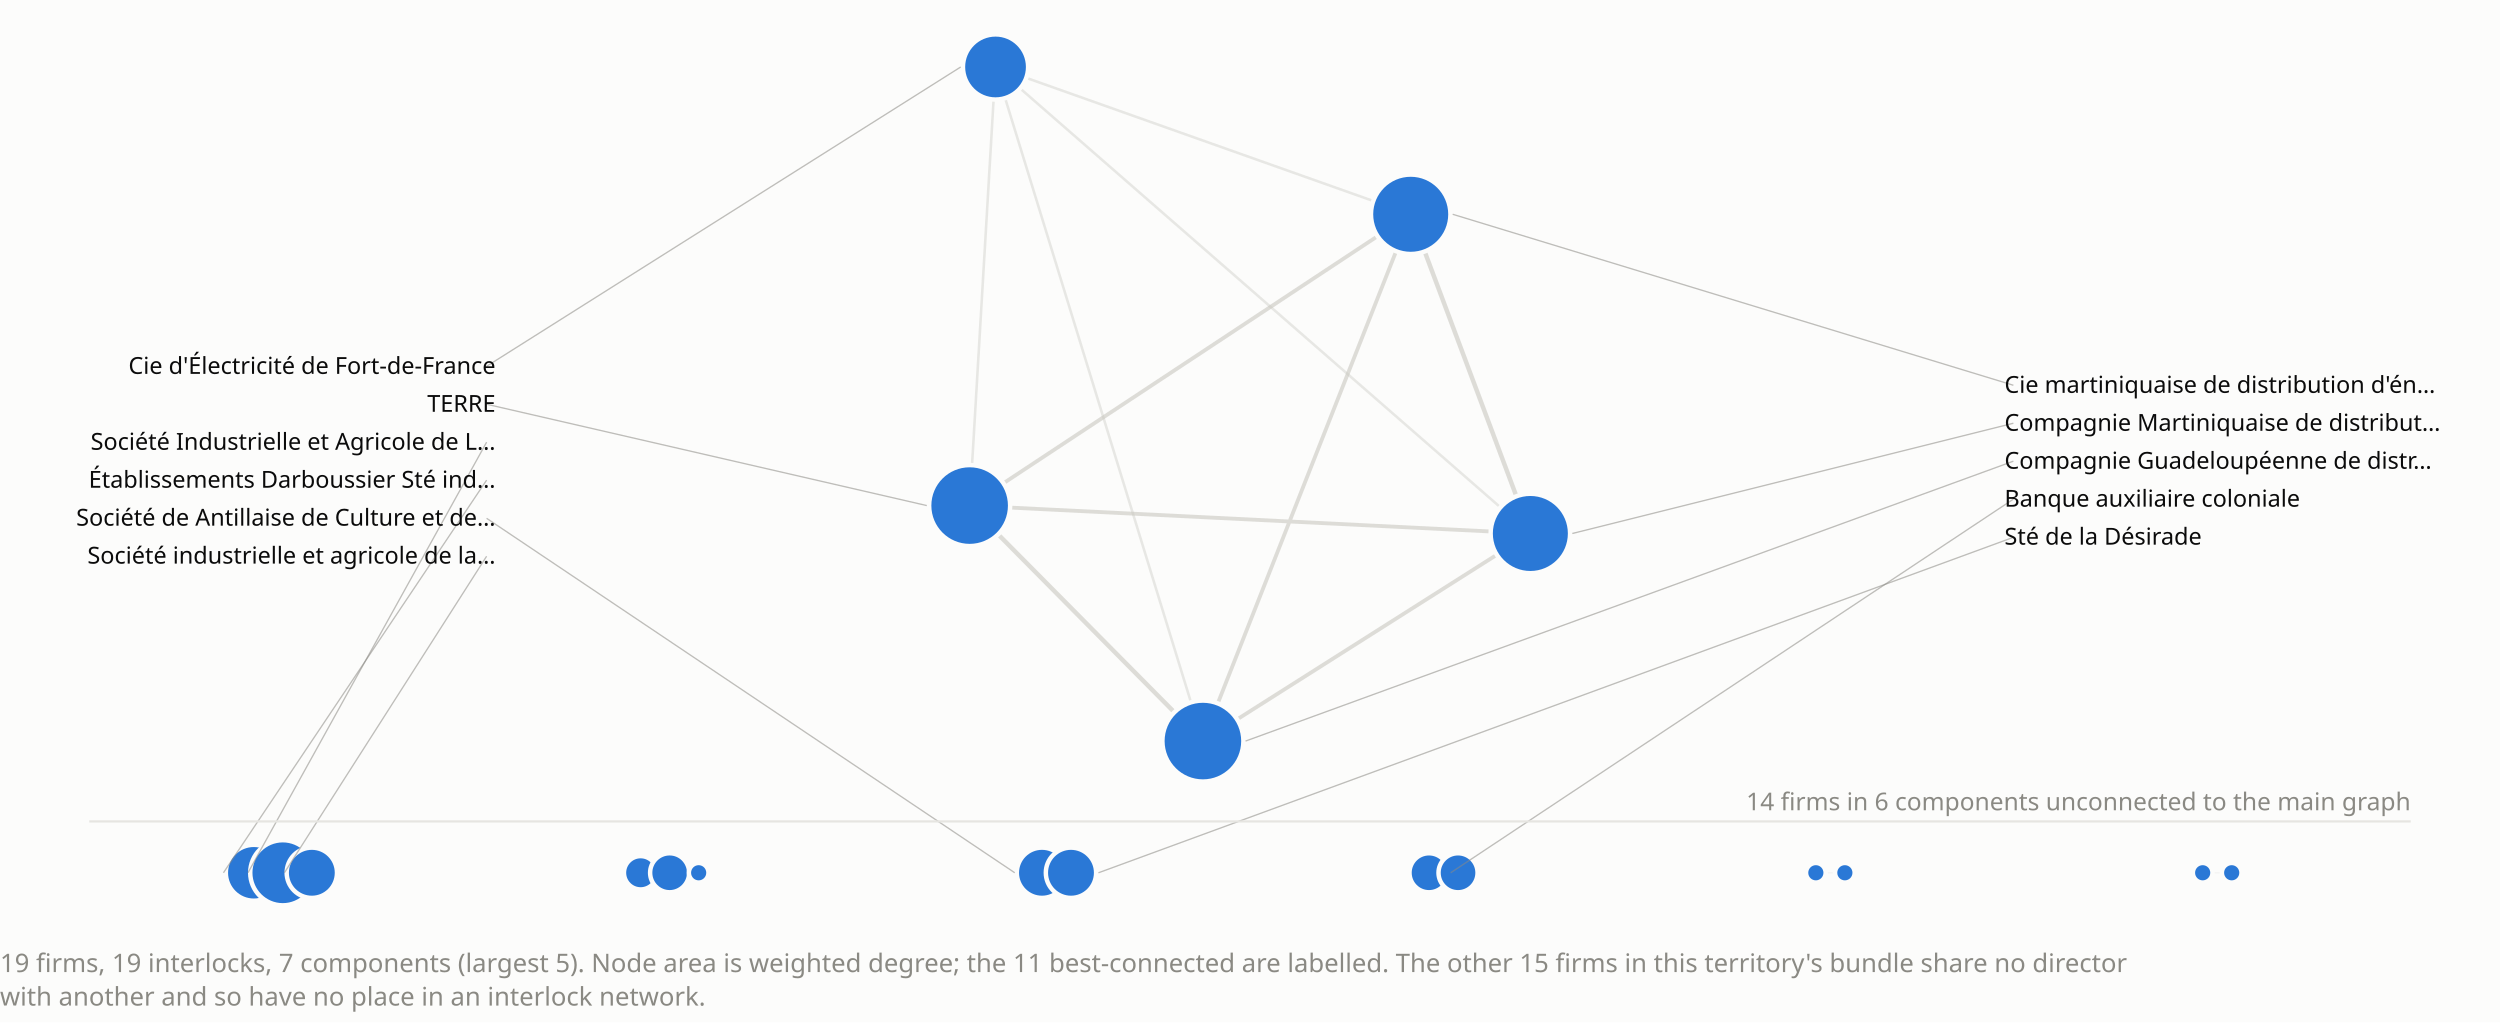
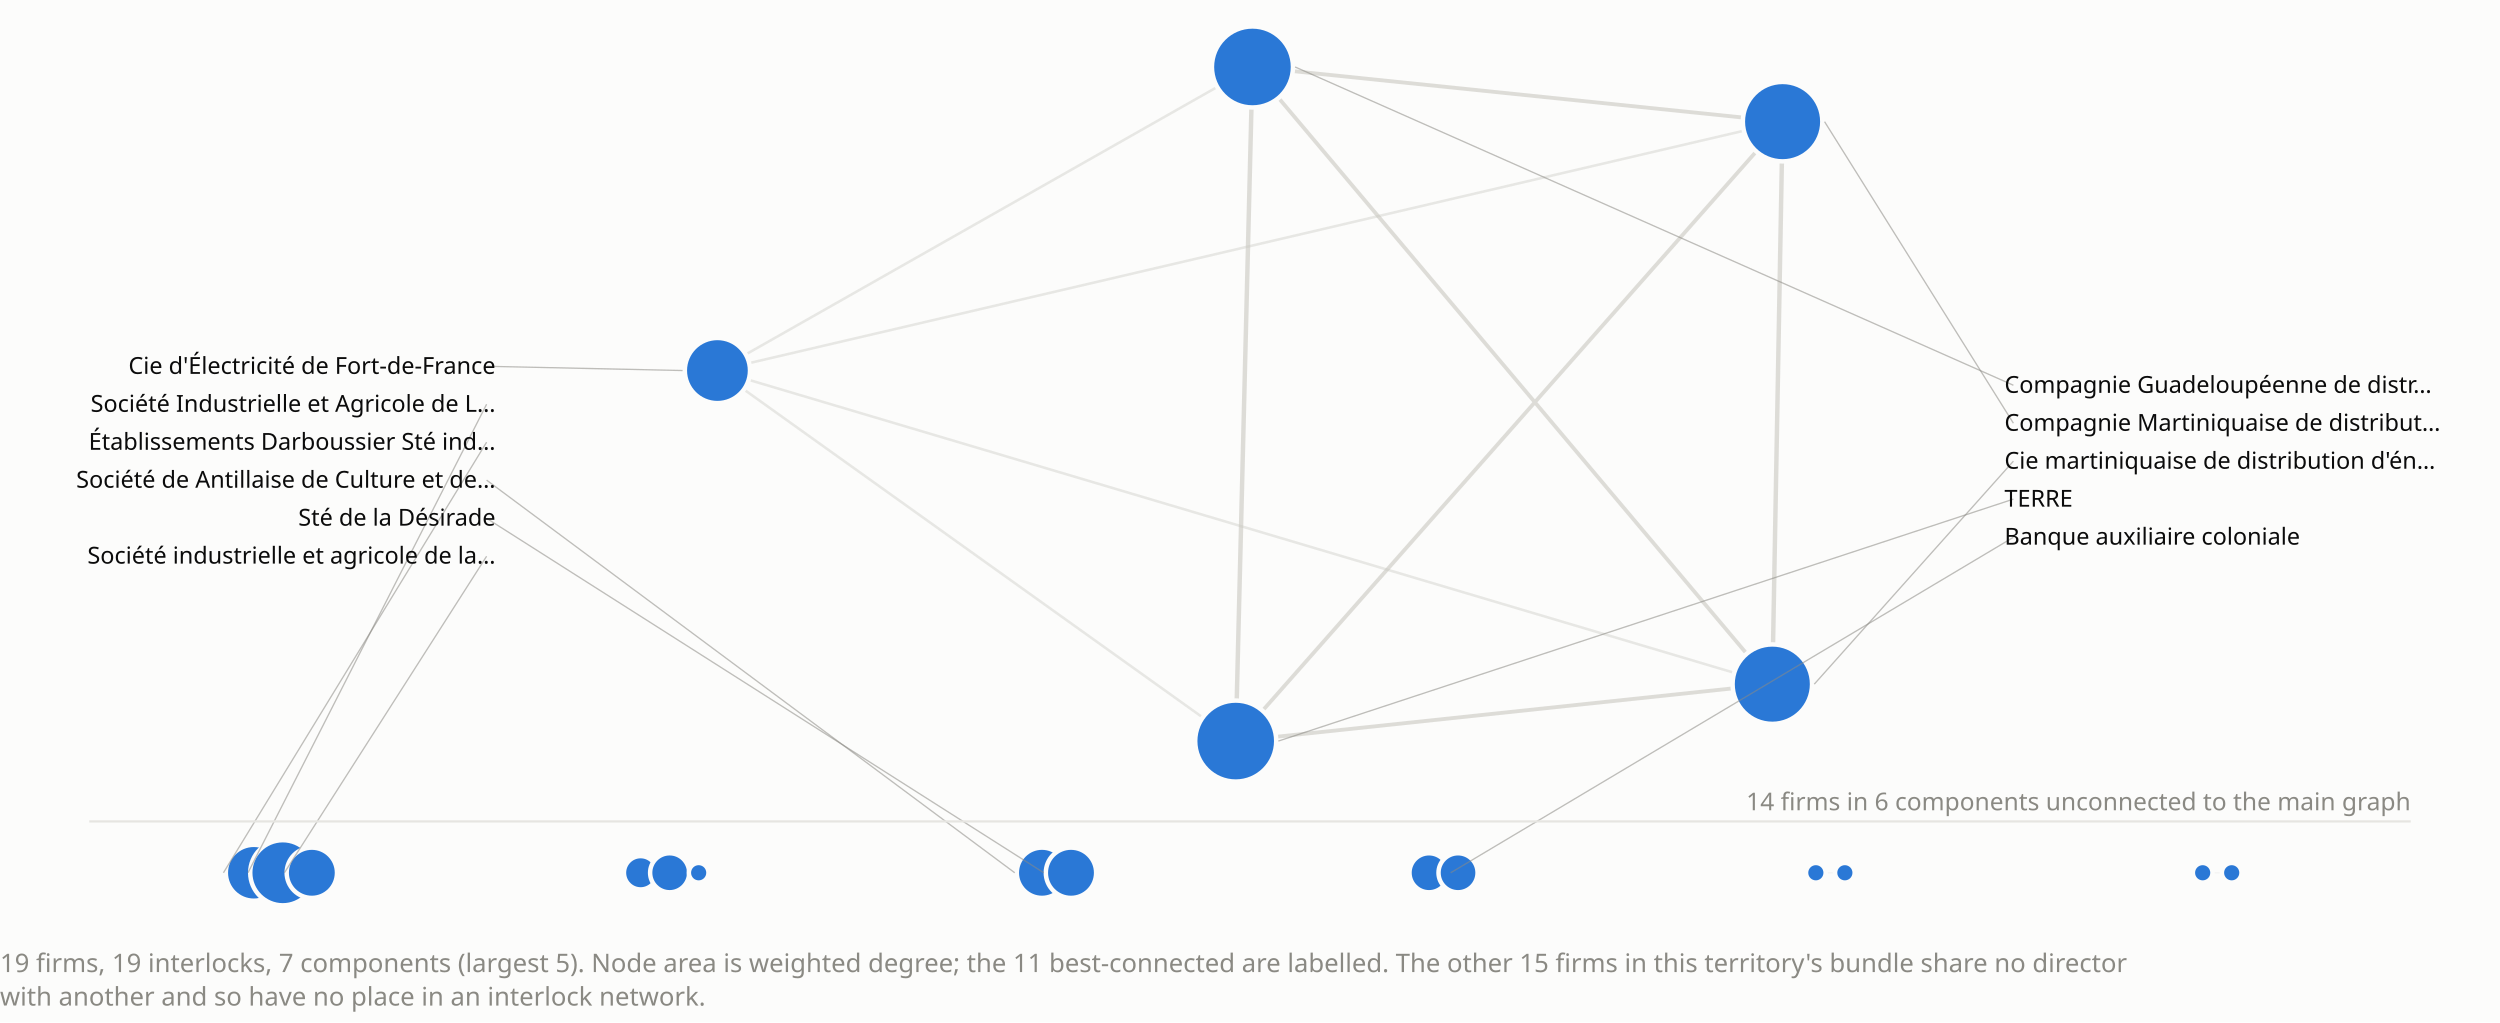
<svg xmlns="http://www.w3.org/2000/svg" viewBox="0 0 1120 458" width="1120" height="458" role="img" aria-label="Guadeloupe and Martinique interlock network">
  <rect width="1120" height="458" fill="#fcfcfb" />
  <g stroke="#c9c8c2" fill="none">
-     <path d="M538.9 332.0L434.4 226.5M113.7 391.0L126.7 391.0M685.6 239.0L632.0 96.0M466.8 391.0L479.8 391.0" stroke-width="2.00" stroke-opacity="0.620" />
-     <path d="M538.9 332.0L685.6 239.0M538.9 332.0L632.0 96.0M434.4 226.5L685.6 239.0M434.4 226.5L632.0 96.0M126.7 391.0L139.7 391.0" stroke-width="1.72" stroke-opacity="0.620" />
-     <path d="M538.9 332.0L446.0 30.0M434.4 226.5L446.0 30.0M685.6 239.0L446.0 30.0M632.0 96.0L446.0 30.0M640.2 391.0L653.2 391.0" stroke-width="1.16" stroke-opacity="0.400" />
+     <path d="M561.1 30.0L553.6 332.0M113.7 391.0L126.7 391.0M798.6 54.5L794.0 306.5M466.8 391.0L479.8 391.0" stroke-width="2.00" stroke-opacity="0.620" />
+     <path d="M561.1 30.0L798.6 54.5M561.1 30.0L794.0 306.5M553.6 332.0L798.6 54.5M553.6 332.0L794.0 306.5M126.7 391.0L139.7 391.0" stroke-width="1.72" stroke-opacity="0.620" />
+     <path d="M561.1 30.0L321.4 166.0M553.6 332.0L321.4 166.0M798.6 54.5L321.4 166.0M794.0 306.5L321.4 166.0M640.2 391.0L653.2 391.0" stroke-width="1.16" stroke-opacity="0.400" />
    <path d="M113.7 391.0L139.7 391.0M300.0 391.0L313.0 391.0M813.5 391.0L826.5 391.0M986.8 391.0L999.8 391.0" stroke-width="0.60" stroke-opacity="0.160" />
    <path d="M287.0 391.0L300.0 391.0" stroke-width="0.88" stroke-opacity="0.280" />
  </g>
  <g>
-     <circle class="nd" data-id="guadeloupeennedistributionenergieelectrique" cx="538.9" cy="332.0" r="18.15" fill="#2a78d6" stroke="#fcfcfb" stroke-width="2" />
-     <circle class="nd" data-id="terre" cx="434.4" cy="226.5" r="18.15" fill="#2a78d6" stroke="#fcfcfb" stroke-width="2" />
+     <circle class="nd" data-id="guadeloupeennedistributionenergieelectrique" cx="561.1" cy="30.0" r="18.15" fill="#2a78d6" stroke="#fcfcfb" stroke-width="2" />
+     <circle class="nd" data-id="terre" cx="553.6" cy="332.0" r="18.15" fill="#2a78d6" stroke="#fcfcfb" stroke-width="2" />
    <circle class="nd" data-id="etablissementsdarboussierindustrielleagricolepointepitre" cx="113.7" cy="391.0" r="12.53" fill="#2a78d6" stroke="#fcfcfb" stroke-width="2" />
    <circle class="nd" data-id="industrielleagricolepointepitre" cx="126.7" cy="391.0" r="14.60" fill="#2a78d6" stroke="#fcfcfb" stroke-width="2" />
-     <circle class="nd" data-id="martiniquaisedistributionenergieelectrique" cx="685.6" cy="239.0" r="17.80" fill="#2a78d6" stroke="#fcfcfb" stroke-width="2" />
-     <circle class="nd" data-id="martiniquaisedistributionenergieelectriquejardin" cx="632.0" cy="96.0" r="17.80" fill="#2a78d6" stroke="#fcfcfb" stroke-width="2" />
+     <circle class="nd" data-id="martiniquaisedistributionenergieelectrique" cx="798.6" cy="54.5" r="17.80" fill="#2a78d6" stroke="#fcfcfb" stroke-width="2" />
+     <circle class="nd" data-id="martiniquaisedistributionenergieelectriquejardin" cx="794.0" cy="306.5" r="17.80" fill="#2a78d6" stroke="#fcfcfb" stroke-width="2" />
    <circle class="nd" data-id="antillaiseculturecommerce" cx="466.8" cy="391.0" r="11.27" fill="#2a78d6" stroke="#fcfcfb" stroke-width="2" />
    <circle class="nd" data-id="desirade" cx="479.8" cy="391.0" r="11.27" fill="#2a78d6" stroke="#fcfcfb" stroke-width="2" />
    <circle class="nd" data-id="industrielleagricolepointepitreetablissements" cx="139.7" cy="391.0" r="11.27" fill="#2a78d6" stroke="#fcfcfb" stroke-width="2" />
    <circle class="nd" data-id="banqueauxiliairecoloniale" cx="640.2" cy="391.0" r="8.75" fill="#2a78d6" stroke="#fcfcfb" stroke-width="2" />
    <circle class="nd" data-id="banqueguadeloupe" cx="653.2" cy="391.0" r="8.75" fill="#2a78d6" stroke="#fcfcfb" stroke-width="2" />
-     <circle class="nd" data-id="electricitefortfrance" cx="446.0" cy="30.0" r="14.60" fill="#2a78d6" stroke="#fcfcfb" stroke-width="2" />
+     <circle class="nd" data-id="electricitefortfrance" cx="321.4" cy="166.0" r="14.60" fill="#2a78d6" stroke="#fcfcfb" stroke-width="2" />
    <circle class="nd" data-id="commercialeantillesfrancaisesfredtanon" cx="287.0" cy="391.0" r="7.47" fill="#2a78d6" stroke="#fcfcfb" stroke-width="2" />
    <circle class="nd" data-id="commercialeantillesfrancaisesftanon" cx="300.0" cy="391.0" r="8.75" fill="#2a78d6" stroke="#fcfcfb" stroke-width="2" />
    <circle class="nd" data-id="entreprisemaritimecommerciale" cx="313.0" cy="391.0" r="4.40" fill="#2a78d6" stroke="#fcfcfb" stroke-width="2" />
    <circle class="nd" data-id="banquemartinique" cx="813.5" cy="391.0" r="4.40" fill="#2a78d6" stroke="#fcfcfb" stroke-width="2" />
    <circle class="nd" data-id="francocolonialeantillaise" cx="826.5" cy="391.0" r="4.40" fill="#2a78d6" stroke="#fcfcfb" stroke-width="2" />
    <circle class="nd" data-id="felixhubert" cx="986.8" cy="391.0" r="4.40" fill="#2a78d6" stroke="#fcfcfb" stroke-width="2" />
    <circle class="nd" data-id="unionbananieremartiniquaise" cx="999.8" cy="391.0" r="4.40" fill="#2a78d6" stroke="#fcfcfb" stroke-width="2" />
  </g>
-   <line x1="218.0" y1="164.1" x2="430.4" y2="30.0" stroke="#8a8983" stroke-width="0.6" stroke-opacity="0.55" />
-   <line x1="218.0" y1="181.1" x2="415.2" y2="226.5" stroke="#8a8983" stroke-width="0.6" stroke-opacity="0.55" />
-   <line x1="218.0" y1="198.1" x2="111.1" y2="391.0" stroke="#8a8983" stroke-width="0.6" stroke-opacity="0.55" />
-   <line x1="218.0" y1="215.1" x2="100.1" y2="391.0" stroke="#8a8983" stroke-width="0.6" stroke-opacity="0.55" />
-   <line x1="218.0" y1="232.2" x2="454.6" y2="391.0" stroke="#8a8983" stroke-width="0.6" stroke-opacity="0.55" />
+   <line x1="218.0" y1="164.1" x2="305.8" y2="166.0" stroke="#8a8983" stroke-width="0.6" stroke-opacity="0.55" />
+   <line x1="218.0" y1="181.1" x2="111.1" y2="391.0" stroke="#8a8983" stroke-width="0.6" stroke-opacity="0.55" />
+   <line x1="218.0" y1="198.1" x2="100.1" y2="391.0" stroke="#8a8983" stroke-width="0.6" stroke-opacity="0.55" />
+   <line x1="218.0" y1="215.1" x2="454.6" y2="391.0" stroke="#8a8983" stroke-width="0.6" stroke-opacity="0.55" />
+   <line x1="218.0" y1="232.2" x2="467.6" y2="391.0" stroke="#8a8983" stroke-width="0.6" stroke-opacity="0.55" />
  <line x1="218.0" y1="249.2" x2="127.4" y2="391.0" stroke="#8a8983" stroke-width="0.6" stroke-opacity="0.55" />
-   <line x1="902.0" y1="172.6" x2="650.8" y2="96.0" stroke="#8a8983" stroke-width="0.6" stroke-opacity="0.55" />
-   <line x1="902.0" y1="189.6" x2="704.4" y2="239.0" stroke="#8a8983" stroke-width="0.6" stroke-opacity="0.55" />
-   <line x1="902.0" y1="206.6" x2="558.0" y2="332.0" stroke="#8a8983" stroke-width="0.6" stroke-opacity="0.55" />
-   <line x1="902.0" y1="223.6" x2="649.9" y2="391.0" stroke="#8a8983" stroke-width="0.6" stroke-opacity="0.55" />
-   <line x1="902.0" y1="240.7" x2="492.1" y2="391.0" stroke="#8a8983" stroke-width="0.6" stroke-opacity="0.55" />
+   <line x1="902.0" y1="172.6" x2="580.2" y2="30.0" stroke="#8a8983" stroke-width="0.6" stroke-opacity="0.55" />
+   <line x1="902.0" y1="189.6" x2="817.4" y2="54.5" stroke="#8a8983" stroke-width="0.6" stroke-opacity="0.55" />
+   <line x1="902.0" y1="206.6" x2="812.8" y2="306.5" stroke="#8a8983" stroke-width="0.6" stroke-opacity="0.55" />
+   <line x1="902.0" y1="223.6" x2="572.7" y2="332.0" stroke="#8a8983" stroke-width="0.6" stroke-opacity="0.55" />
+   <line x1="902.0" y1="240.7" x2="649.9" y2="391.0" stroke="#8a8983" stroke-width="0.6" stroke-opacity="0.55" />
  <g font-size="10.5" font-family="ui-sans-serif,system-ui,sans-serif" fill="#0b0b0b">
    <text x="222.0" y="167.5" text-anchor="end">Cie d'Électricité de Fort-de-France</text>
-     <text x="222.0" y="184.5" text-anchor="end">TERRE</text>
-     <text x="222.0" y="201.5" text-anchor="end">Société Industrielle et Agricole de L…</text>
-     <text x="222.0" y="218.5" text-anchor="end">Établissements Darboussier Sté ind…</text>
-     <text x="222.0" y="235.5" text-anchor="end">Société de Antillaise de Culture et de…</text>
+     <text x="222.0" y="184.5" text-anchor="end">Société Industrielle et Agricole de L…</text>
+     <text x="222.0" y="201.5" text-anchor="end">Établissements Darboussier Sté ind…</text>
+     <text x="222.0" y="218.5" text-anchor="end">Société de Antillaise de Culture et de…</text>
+     <text x="222.0" y="235.5" text-anchor="end">Sté de la Désirade</text>
    <text x="222.0" y="252.5" text-anchor="end">Société industrielle et agricole de la…</text>
-     <text x="898.0" y="176.0" text-anchor="start">Cie martiniquaise de distribution d'én…</text>
+     <text x="898.0" y="176.0" text-anchor="start">Compagnie Guadeloupéenne de distr…</text>
    <text x="898.0" y="193.0" text-anchor="start">Compagnie Martiniquaise de distribut…</text>
-     <text x="898.0" y="210.0" text-anchor="start">Compagnie Guadeloupéenne de distr…</text>
-     <text x="898.0" y="227.0" text-anchor="start">Banque auxiliaire coloniale</text>
-     <text x="898.0" y="244.0" text-anchor="start">Sté de la Désirade</text>
+     <text x="898.0" y="210.0" text-anchor="start">Cie martiniquaise de distribution d'én…</text>
+     <text x="898.0" y="227.0" text-anchor="start">TERRE</text>
+     <text x="898.0" y="244.0" text-anchor="start">Banque auxiliaire coloniale</text>
  </g>
  <line x1="40" y1="368" x2="1080" y2="368" stroke="#e6e5e1" stroke-width="1" />
  <text x="1080" y="363" text-anchor="end" font-size="11" font-family="ui-sans-serif,system-ui,sans-serif" fill="#8a8983">14 firms in 6 components unconnected to the main graph</text>
  <g font-size="11.5" font-family="ui-sans-serif,system-ui,sans-serif" fill="#8a8983">
    <text x="0" y="435.5">19 firms, 19 interlocks, 7 components (largest 5). Node area is weighted degree; the 11 best-connected are labelled. The other 15 firms in this territory's bundle share no director</text>
    <text x="0" y="450.5">with another and so have no place in an interlock network.</text>
  </g>
</svg>
